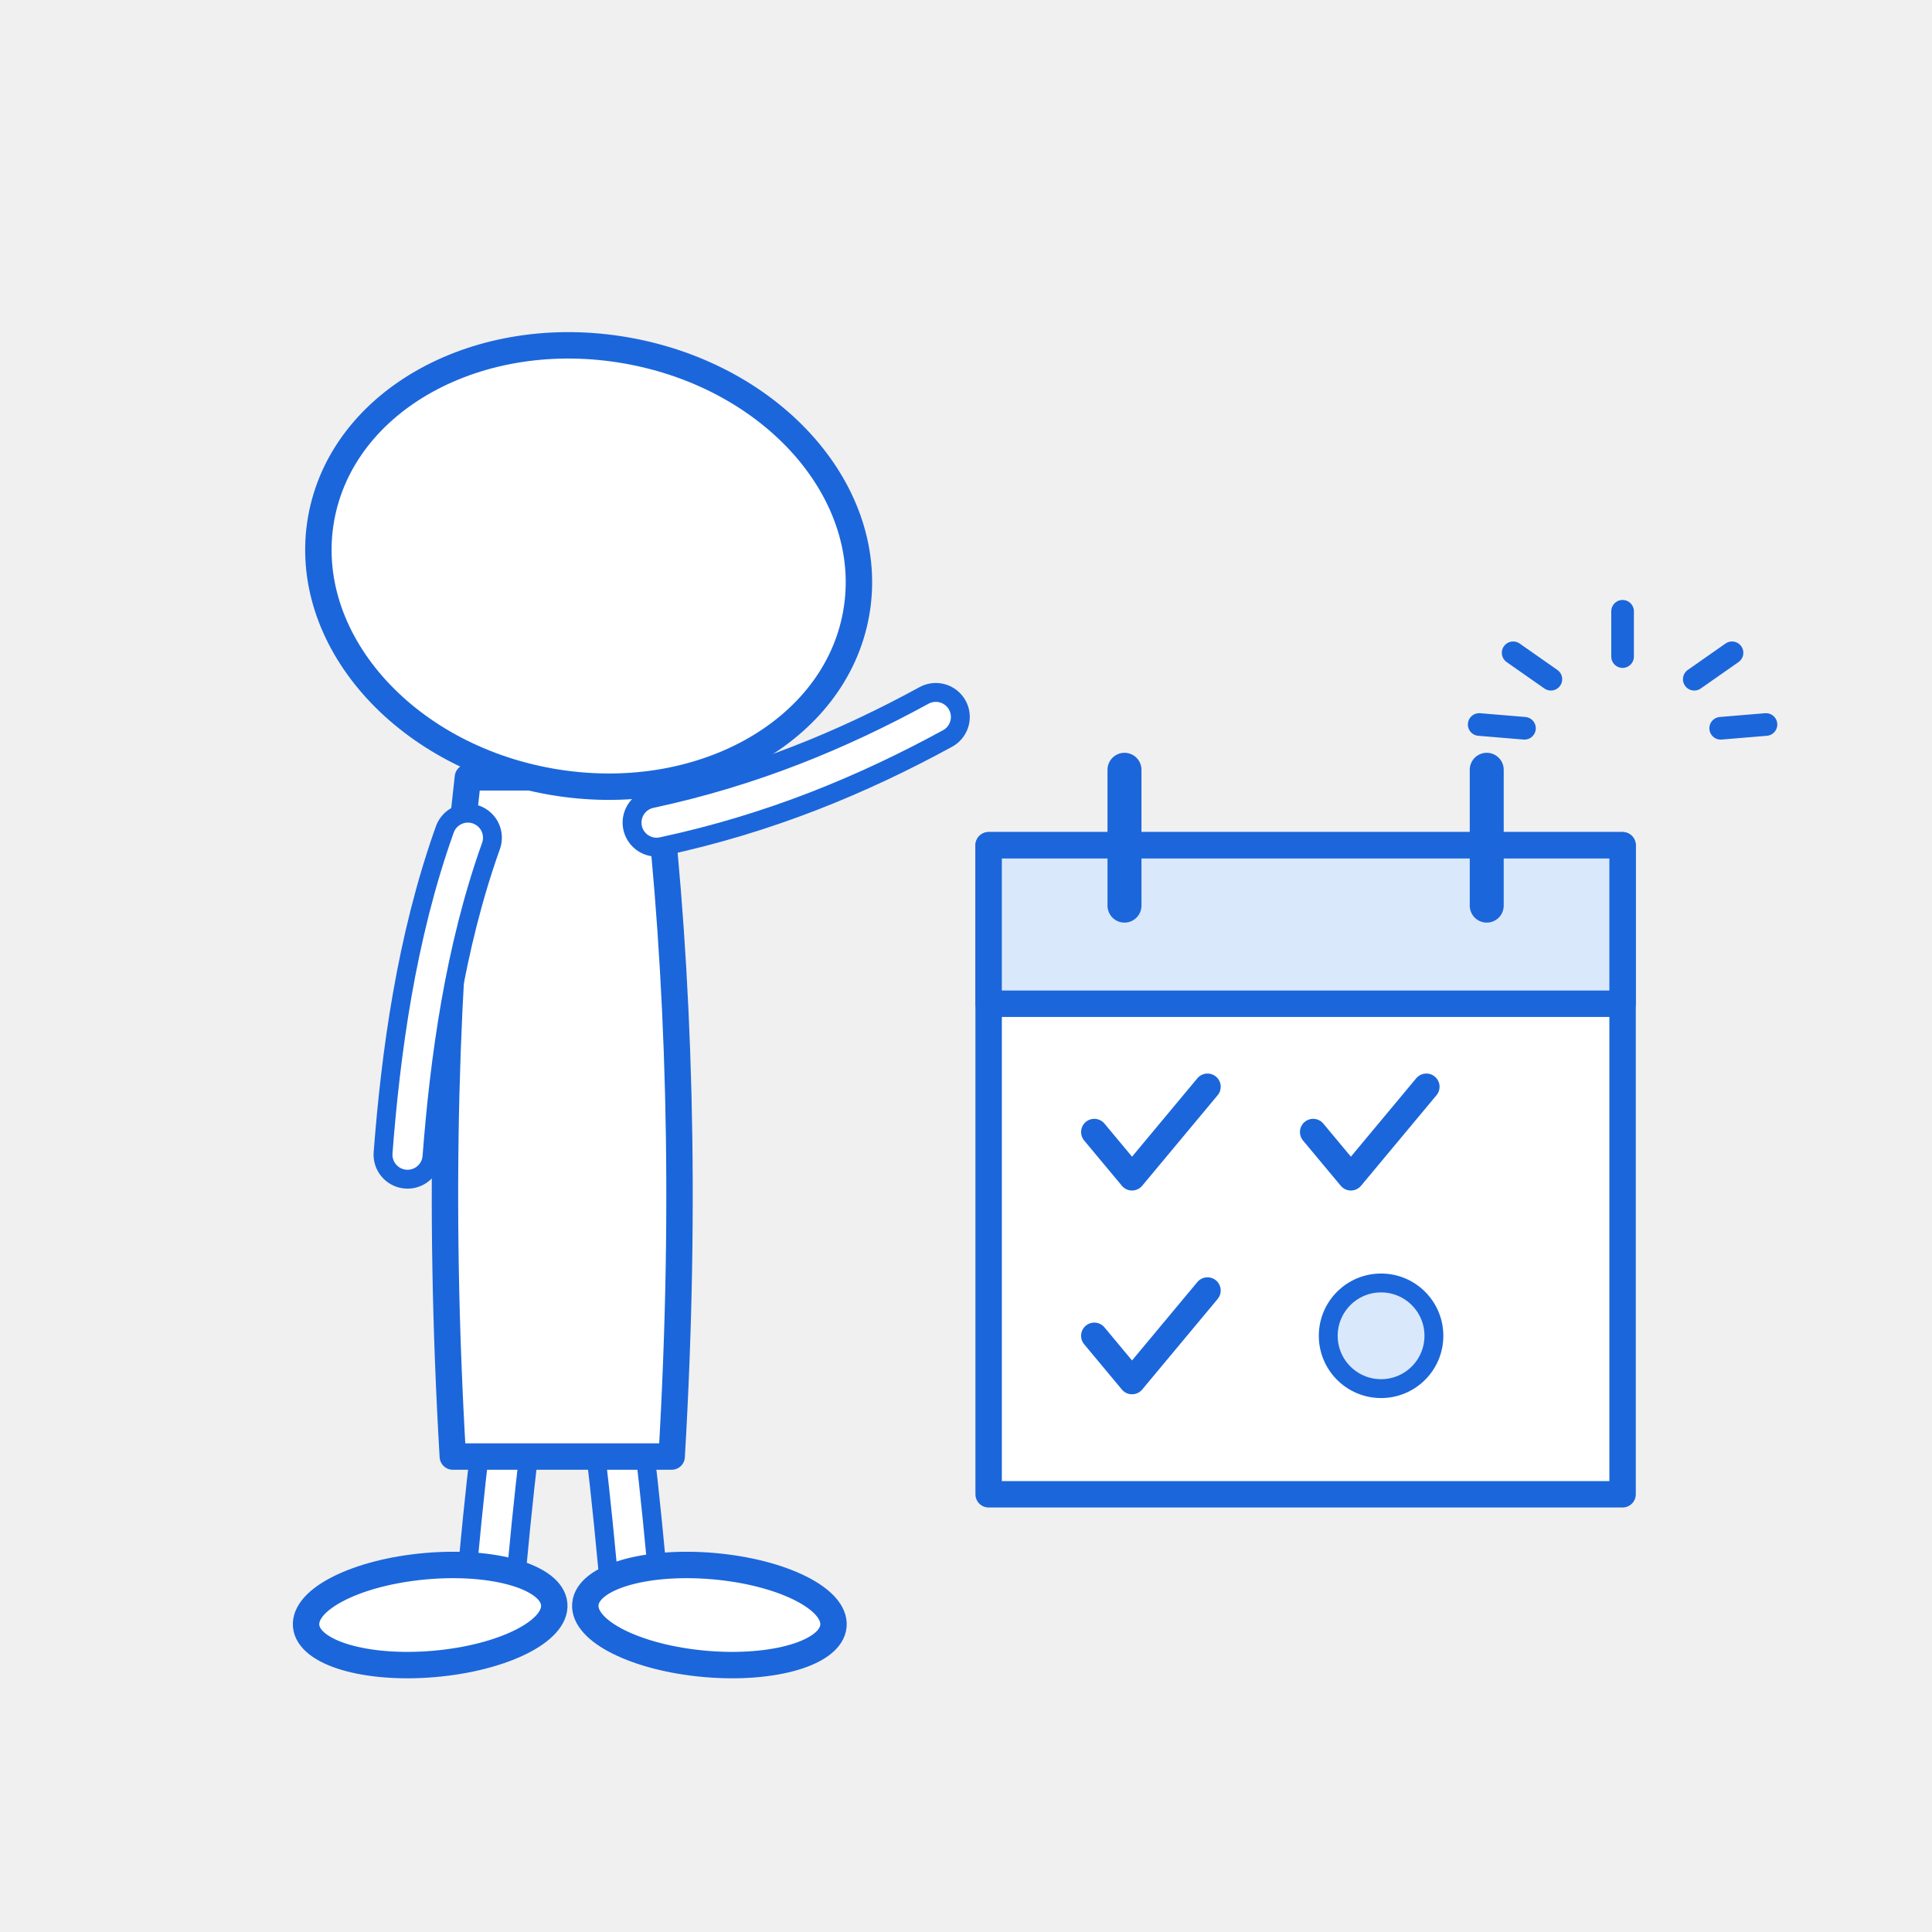
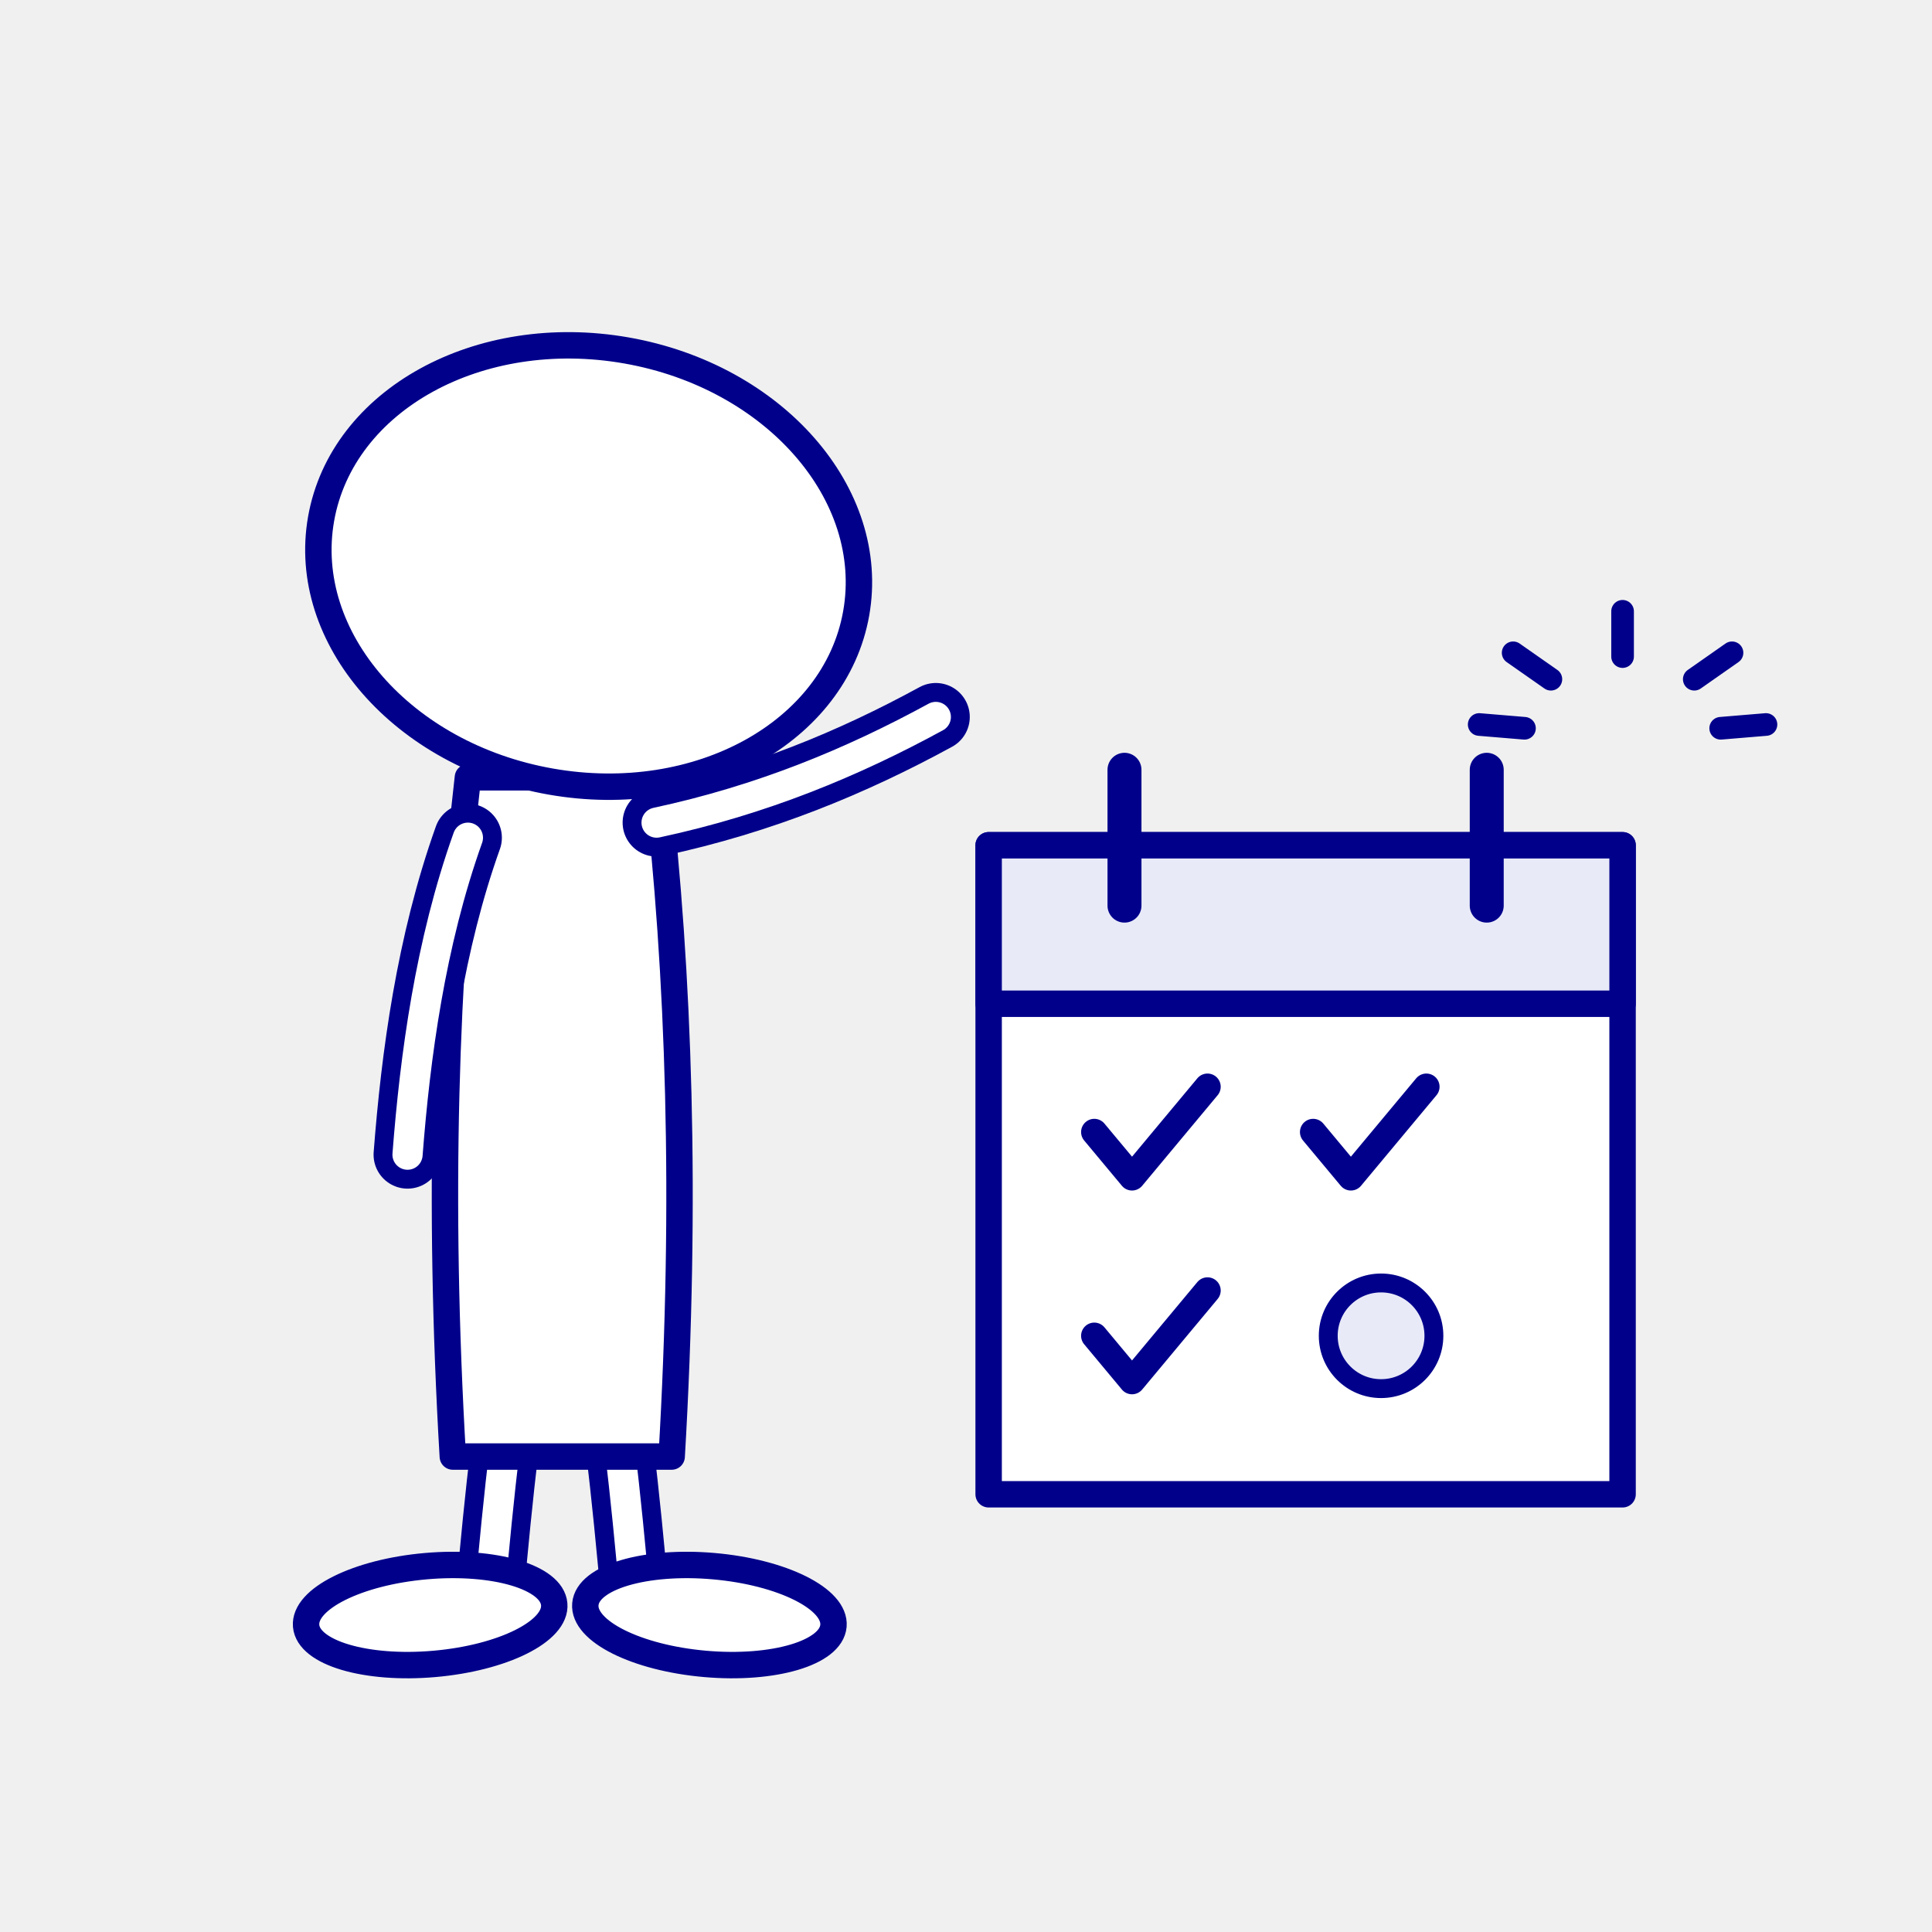
<svg xmlns="http://www.w3.org/2000/svg" width="512" height="512" viewBox="0 0 512 512">
  <g transform="translate(346 300)">
-     <path d="M-84 -76 L 84 -76 L 84 96 L -84 96 Z" fill="#FFFFFF" stroke="#1B66DB" stroke-width="7" stroke-linecap="round" stroke-linejoin="round" />
-     <path d="M-84 -76 L 84 -76 L 84 -34 L -84 -34 Z" fill="#D9E8FB" stroke="#1B66DB" stroke-width="7" stroke-linecap="round" stroke-linejoin="round" />
-     <path d="M-48 -96 L -48 -60" fill="none" stroke="#1B66DB" stroke-width="9" stroke-linecap="round" stroke-linejoin="round" />
-     <path d="M48 -96 L 48 -60" fill="none" stroke="#1B66DB" stroke-width="9" stroke-linecap="round" stroke-linejoin="round" />
-     <path d="M-56 0 L -46 12 L -26 -12" fill="none" stroke="#1B66DB" stroke-width="7" stroke-linecap="round" stroke-linejoin="round" />
-     <path d="M2 0 L 12 12 L 32 -12" fill="none" stroke="#1B66DB" stroke-width="7" stroke-linecap="round" stroke-linejoin="round" />
-     <path d="M-56 54 L -46 66 L -26 42" fill="none" stroke="#1B66DB" stroke-width="7" stroke-linecap="round" stroke-linejoin="round" />
-     <circle cx="20" cy="54" r="14" fill="#D9E8FB" stroke="#1B66DB" stroke-width="5" />
+     <path d="M-84 -76 L 84 -76 L 84 96 L -84 96 Z" fill="#FFFFFF" stroke="#00008b" stroke-width="7" stroke-linecap="round" stroke-linejoin="round" />
+     <path d="M-84 -76 L 84 -76 L 84 -34 L -84 -34 Z" fill="#e8eaf8" stroke="#00008b" stroke-width="7" stroke-linecap="round" stroke-linejoin="round" />
+     <path d="M-48 -96 L -48 -60" fill="none" stroke="#00008b" stroke-width="9" stroke-linecap="round" stroke-linejoin="round" />
+     <path d="M48 -96 L 48 -60" fill="none" stroke="#00008b" stroke-width="9" stroke-linecap="round" stroke-linejoin="round" />
+     <path d="M-56 0 L -46 12 L -26 -12" fill="none" stroke="#00008b" stroke-width="7" stroke-linecap="round" stroke-linejoin="round" />
+     <path d="M2 0 L 12 12 L 32 -12" fill="none" stroke="#00008b" stroke-width="7" stroke-linecap="round" stroke-linejoin="round" />
+     <path d="M-56 54 L -46 66 L -26 42" fill="none" stroke="#00008b" stroke-width="7" stroke-linecap="round" stroke-linejoin="round" />
+     <circle cx="20" cy="54" r="14" fill="#e8eaf8" stroke="#00008b" stroke-width="5" />
  </g>
  <g transform="translate(148 258) scale(1.0)">
-     <path d="M-14 124 C -16 140 -17 152 -18 162" fill="none" stroke="#1B66DB" stroke-width="18" stroke-linecap="round" stroke-linejoin="round" />
+     <path d="M-14 124 C -16 140 -17 152 -18 162" fill="none" stroke="#00008b" stroke-width="18" stroke-linecap="round" stroke-linejoin="round" />
    <path d="M-14 124 C -16 140 -17 152 -18 162" fill="none" stroke="#FFFFFF" stroke-width="8" stroke-linecap="round" stroke-linejoin="round" />
-     <path d="M16 124 C 18 140 19 152 20 162" fill="none" stroke="#1B66DB" stroke-width="18" stroke-linecap="round" stroke-linejoin="round" />
+     <path d="M16 124 C 18 140 19 152 20 162" fill="none" stroke="#00008b" stroke-width="18" stroke-linecap="round" stroke-linejoin="round" />
    <path d="M16 124 C 18 140 19 152 20 162" fill="none" stroke="#FFFFFF" stroke-width="8" stroke-linecap="round" stroke-linejoin="round" />
-     <ellipse cx="-34" cy="170" rx="33" ry="13" transform="rotate(-5 -34 170)" fill="#FFFFFF" stroke="#1B66DB" stroke-width="7" />
-     <ellipse cx="40" cy="170" rx="33" ry="13" transform="rotate(5 40 170)" fill="#FFFFFF" stroke="#1B66DB" stroke-width="7" />
-     <path d="M-24 -52 C -30 0 -32 60 -28 128 L 30 128 C 34 60 32 0 26 -52 Z" fill="#FFFFFF" stroke="#1B66DB" stroke-width="7" stroke-linecap="round" stroke-linejoin="round" />
-     <path d="M-24 -36 C -34 -8 -38 22 -40 48" fill="none" stroke="#1B66DB" stroke-width="18" stroke-linecap="round" stroke-linejoin="round" />
+     <ellipse cx="-34" cy="170" rx="33" ry="13" transform="rotate(-5 -34 170)" fill="#FFFFFF" stroke="#00008b" stroke-width="7" />
+     <ellipse cx="40" cy="170" rx="33" ry="13" transform="rotate(5 40 170)" fill="#FFFFFF" stroke="#00008b" stroke-width="7" />
+     <path d="M-24 -52 C -30 0 -32 60 -28 128 L 30 128 C 34 60 32 0 26 -52 Z" fill="#FFFFFF" stroke="#00008b" stroke-width="7" stroke-linecap="round" stroke-linejoin="round" />
+     <path d="M-24 -36 C -34 -8 -38 22 -40 48" fill="none" stroke="#00008b" stroke-width="18" stroke-linecap="round" stroke-linejoin="round" />
    <path d="M-24 -36 C -34 -8 -38 22 -40 48" fill="none" stroke="#FFFFFF" stroke-width="8" stroke-linecap="round" stroke-linejoin="round" />
-     <path d="M26 -40 C 54 -46 78 -56 100 -68" fill="none" stroke="#1B66DB" stroke-width="18" stroke-linecap="round" stroke-linejoin="round" />
+     <path d="M26 -40 C 54 -46 78 -56 100 -68" fill="none" stroke="#00008b" stroke-width="18" stroke-linecap="round" stroke-linejoin="round" />
    <path d="M26 -40 C 54 -46 78 -56 100 -68" fill="none" stroke="#FFFFFF" stroke-width="8" stroke-linecap="round" stroke-linejoin="round" />
-     <ellipse cx="8" cy="-108" rx="72" ry="58" transform="rotate(10 8 -108)" fill="#FFFFFF" stroke="#1B66DB" stroke-width="7" />
+     <ellipse cx="8" cy="-108" rx="72" ry="58" transform="rotate(10 8 -108)" fill="#FFFFFF" stroke="#00008b" stroke-width="7" />
  </g>
-   <path d="M411 180 L401 173" fill="none" stroke="#1B66DB" stroke-width="6" stroke-linecap="round" stroke-linejoin="round" />
-   <path d="M430 174 L430 162" fill="none" stroke="#1B66DB" stroke-width="6" stroke-linecap="round" stroke-linejoin="round" />
-   <path d="M449 180 L459 173" fill="none" stroke="#1B66DB" stroke-width="6" stroke-linecap="round" stroke-linejoin="round" />
-   <path d="M404 193 L392 192" fill="none" stroke="#1B66DB" stroke-width="6" stroke-linecap="round" stroke-linejoin="round" />
-   <path d="M456 193 L468 192" fill="none" stroke="#1B66DB" stroke-width="6" stroke-linecap="round" stroke-linejoin="round" />
+   <path d="M411 180 L401 173" fill="none" stroke="#00008b" stroke-width="6" stroke-linecap="round" stroke-linejoin="round" />
+   <path d="M430 174 L430 162" fill="none" stroke="#00008b" stroke-width="6" stroke-linecap="round" stroke-linejoin="round" />
+   <path d="M449 180 L459 173" fill="none" stroke="#00008b" stroke-width="6" stroke-linecap="round" stroke-linejoin="round" />
+   <path d="M404 193 L392 192" fill="none" stroke="#00008b" stroke-width="6" stroke-linecap="round" stroke-linejoin="round" />
+   <path d="M456 193 L468 192" fill="none" stroke="#00008b" stroke-width="6" stroke-linecap="round" stroke-linejoin="round" />
</svg>
